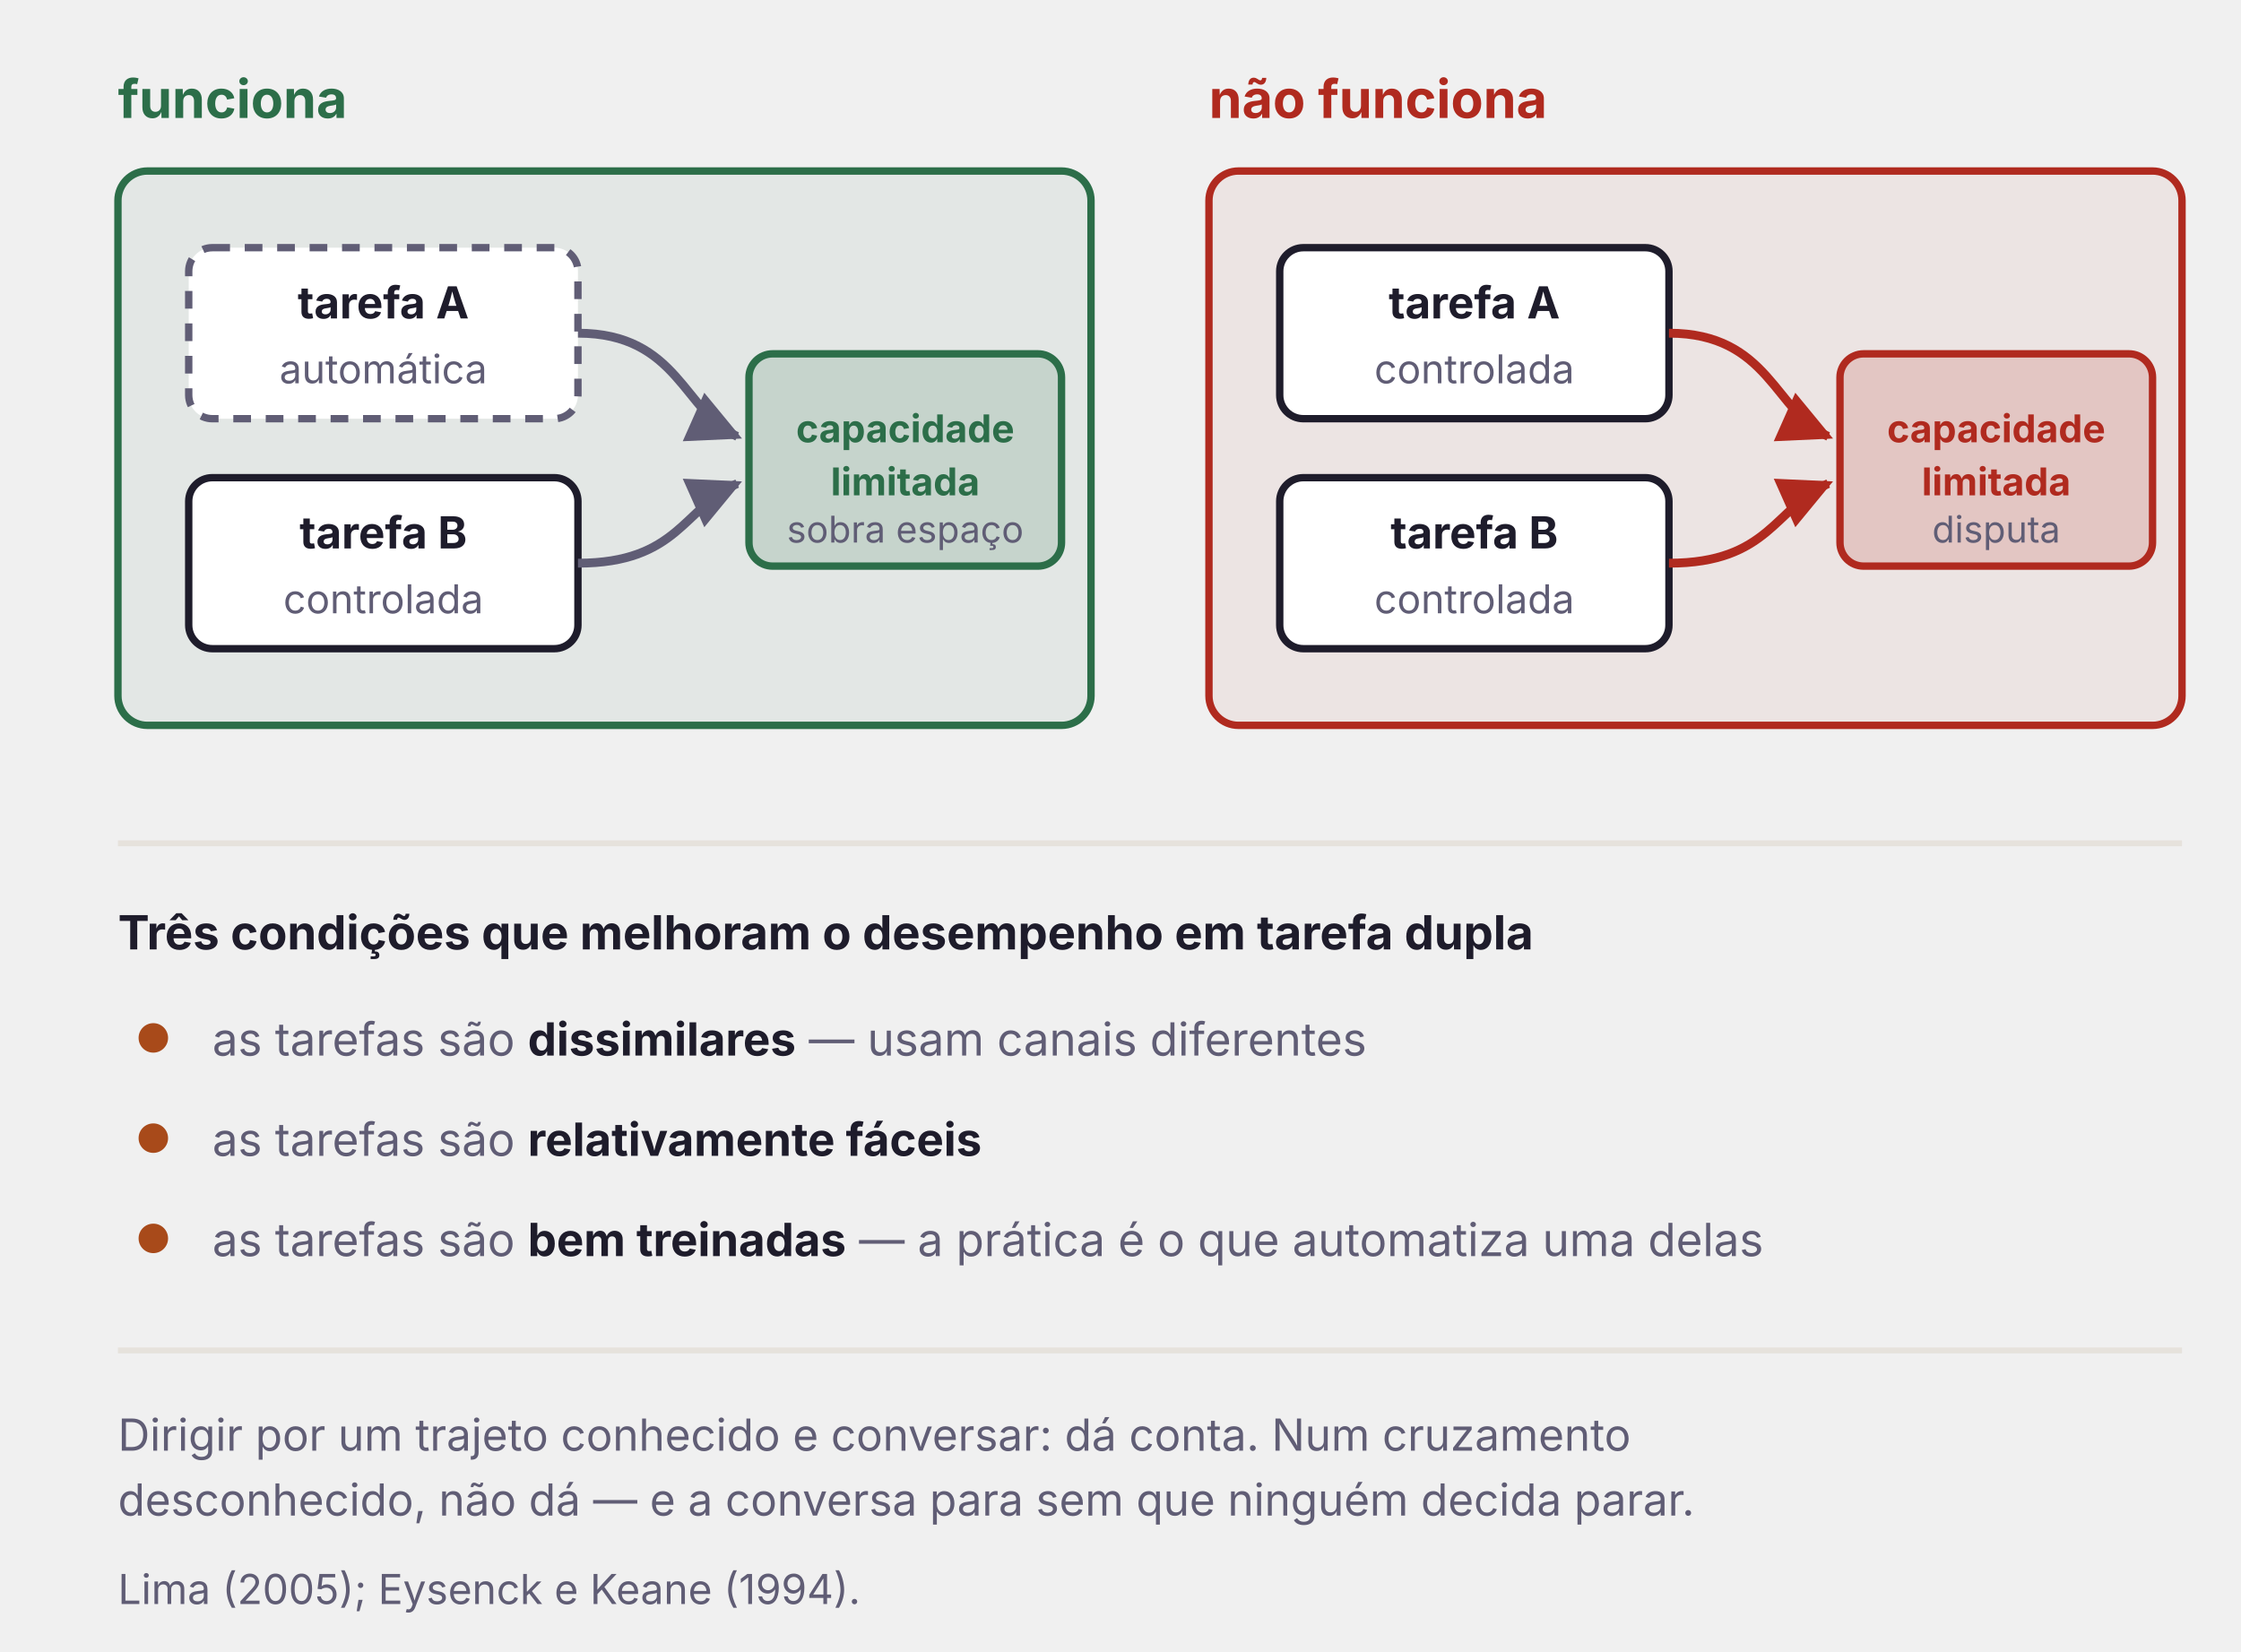
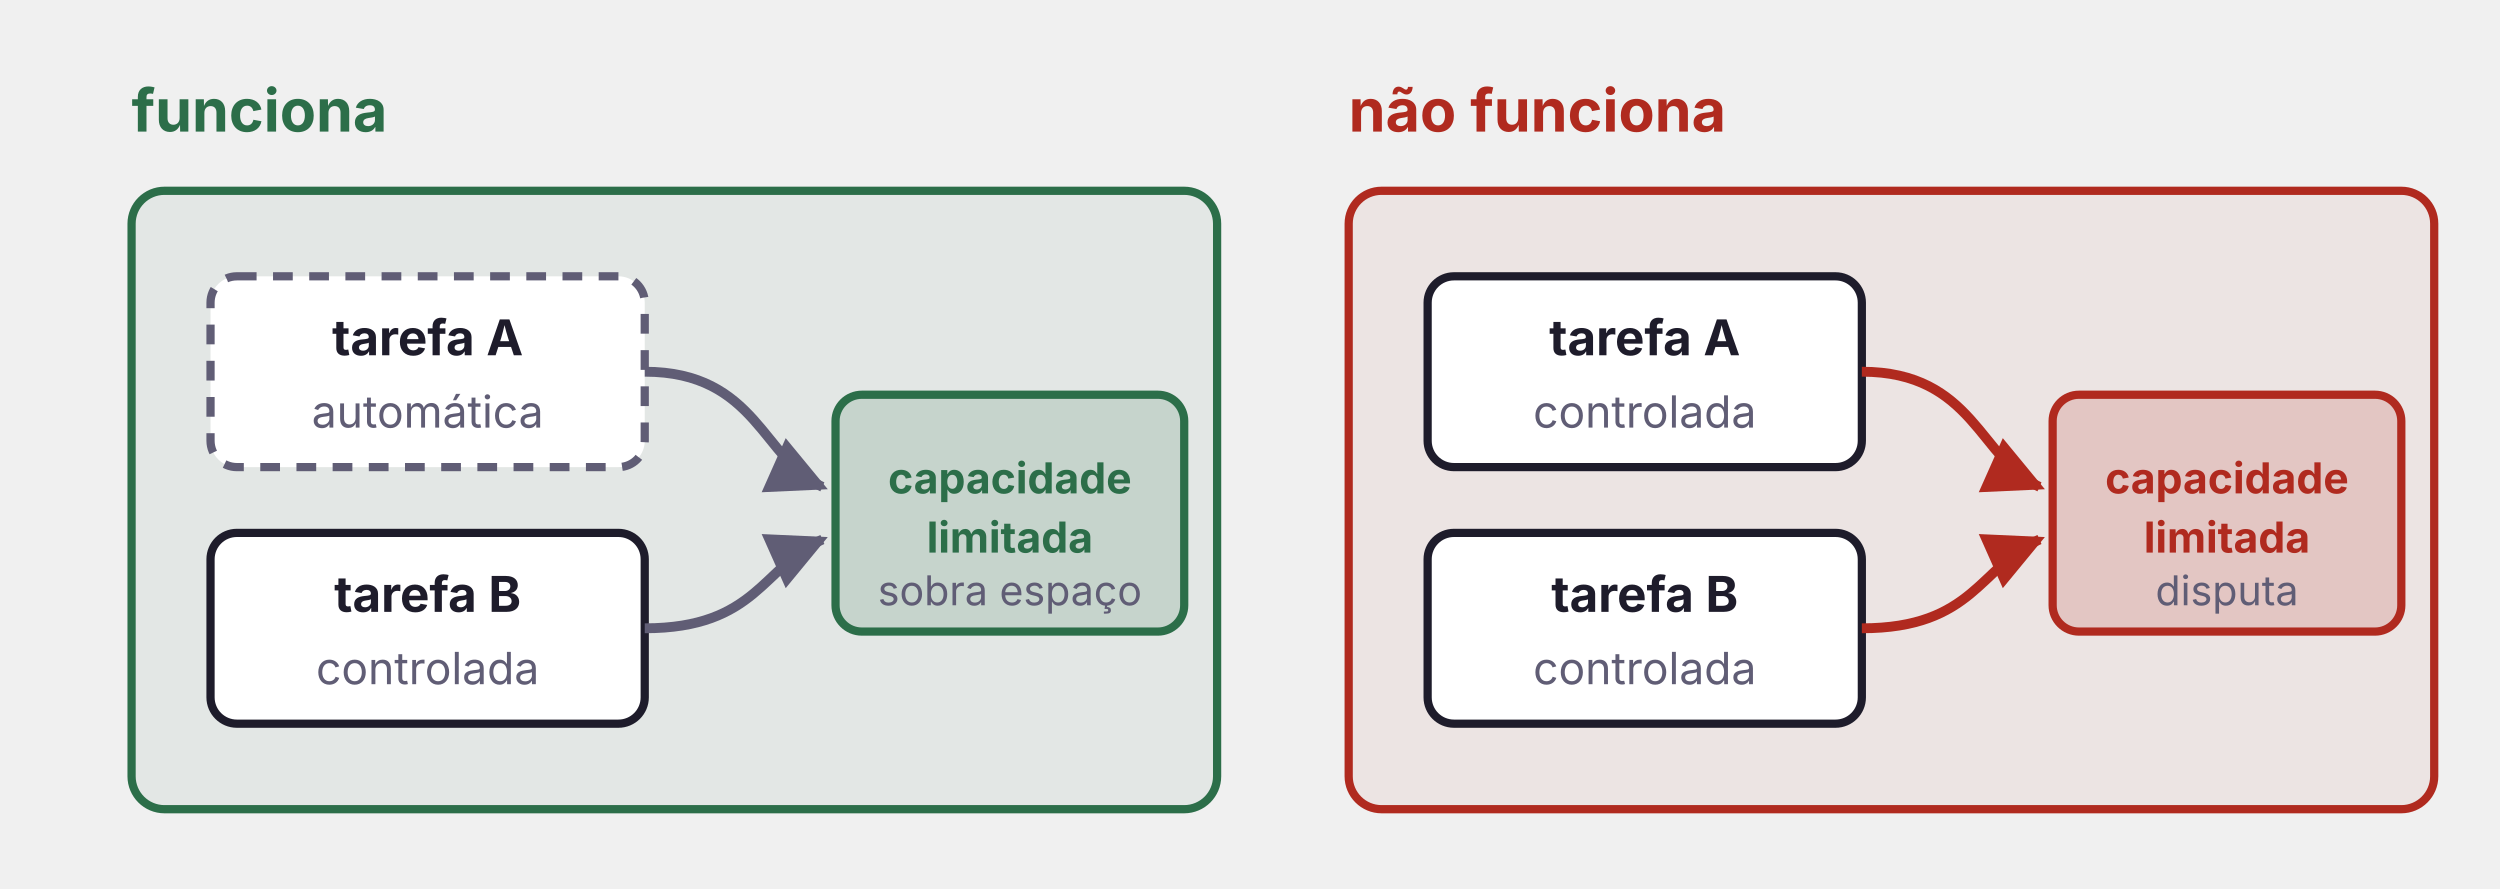
- <svg xmlns="http://www.w3.org/2000/svg" viewBox="0 0 760 560" role="img" aria-label="Esquema da condicao em que a atencao dividida funciona">
+ <svg xmlns="http://www.w3.org/2000/svg" viewBox="0 0 760 270" role="img" aria-label="Esquema da condicao em que a atencao dividida funciona">
  <g font-family="Inter, 'Segoe UI', system-ui, sans-serif" fill="#1e1c2b">
    <text x="40" y="40" font-size="18" font-weight="700" fill="#2c6e49">funciona</text>
    <rect x="40" y="58" width="330" height="188" rx="10" fill="#2c6e49" fill-opacity="0.07" stroke="#2c6e49" stroke-width="2.5" />
    <rect x="64" y="84" width="132" height="58" rx="8" fill="#ffffff" stroke="#605d75" stroke-width="2.5" stroke-dasharray="6 5" />
    <text x="130" y="108" font-size="15" font-weight="700" text-anchor="middle">tarefa A</text>
    <text x="130" y="130" font-size="13.5" text-anchor="middle" fill="#605d75">automática</text>
    <rect x="64" y="162" width="132" height="58" rx="8" fill="#ffffff" stroke="#1e1c2b" stroke-width="2.5" />
    <text x="130" y="186" font-size="15" font-weight="700" text-anchor="middle">tarefa B</text>
    <text x="130" y="208" font-size="13.5" text-anchor="middle" fill="#605d75">controlada</text>
    <g stroke="#605d75" stroke-width="3" fill="none" marker-end="url(#ok)">
      <path d="M196 113 C 230 113, 232 140, 250 148" />
      <path d="M196 191 C 230 191, 232 172, 250 164" />
    </g>
    <rect x="254" y="120" width="106" height="72" rx="8" fill="#2c6e49" fill-opacity="0.16" stroke="#2c6e49" stroke-width="2.5" />
    <text x="307" y="150" font-size="13" font-weight="700" text-anchor="middle" fill="#2c6e49">capacidade</text>
    <text x="307" y="168" font-size="13" font-weight="700" text-anchor="middle" fill="#2c6e49">limitada</text>
    <text x="307" y="184" font-size="12.5" text-anchor="middle" fill="#605d75">sobra espaço</text>
    <text x="410" y="40" font-size="18" font-weight="700" fill="#b02a1f">não funciona</text>
    <rect x="410" y="58" width="330" height="188" rx="10" fill="#b02a1f" fill-opacity="0.06" stroke="#b02a1f" stroke-width="2.5" />
    <rect x="434" y="84" width="132" height="58" rx="8" fill="#ffffff" stroke="#1e1c2b" stroke-width="2.5" />
    <text x="500" y="108" font-size="15" font-weight="700" text-anchor="middle">tarefa A</text>
    <text x="500" y="130" font-size="13.5" text-anchor="middle" fill="#605d75">controlada</text>
    <rect x="434" y="162" width="132" height="58" rx="8" fill="#ffffff" stroke="#1e1c2b" stroke-width="2.5" />
    <text x="500" y="186" font-size="15" font-weight="700" text-anchor="middle">tarefa B</text>
    <text x="500" y="208" font-size="13.5" text-anchor="middle" fill="#605d75">controlada</text>
    <g stroke="#b02a1f" stroke-width="3" fill="none" marker-end="url(#nok)">
      <path d="M566 113 C 600 113, 602 140, 620 148" />
      <path d="M566 191 C 600 191, 602 172, 620 164" />
    </g>
    <rect x="624" y="120" width="106" height="72" rx="8" fill="#b02a1f" fill-opacity="0.16" stroke="#b02a1f" stroke-width="2.5" />
    <text x="677" y="150" font-size="13" font-weight="700" text-anchor="middle" fill="#b02a1f">capacidade</text>
    <text x="677" y="168" font-size="13" font-weight="700" text-anchor="middle" fill="#b02a1f">limitada</text>
    <text x="677" y="184" font-size="12.5" text-anchor="middle" fill="#605d75">disputa</text>
    <defs>
      <marker id="ok" viewBox="0 0 10 10" refX="9" refY="5" markerWidth="6" markerHeight="6" orient="auto">
        <path d="M0 0 L10 5 L0 10 z" fill="#605d75" />
      </marker>
      <marker id="nok" viewBox="0 0 10 10" refX="9" refY="5" markerWidth="6" markerHeight="6" orient="auto">
        <path d="M0 0 L10 5 L0 10 z" fill="#b02a1f" />
      </marker>
    </defs>
-     <line x1="40" y1="286" x2="740" y2="286" stroke="#e6e2dc" stroke-width="2" />
-     <text x="40" y="322" font-size="16" font-weight="700">Três condições que melhoram o desempenho em tarefa dupla</text>
-     <g font-size="15.5" fill="#605d75">
-       <circle cx="52" cy="352" r="5" fill="#a84a1a" />
-       <text x="72" y="358">as tarefas são <tspan font-weight="700" fill="#1e1c2b">dissimilares</tspan> — usam canais diferentes</text>
-       <circle cx="52" cy="386" r="5" fill="#a84a1a" />
-       <text x="72" y="392">as tarefas são <tspan font-weight="700" fill="#1e1c2b">relativamente fáceis</tspan>
-       </text>
-       <circle cx="52" cy="420" r="5" fill="#a84a1a" />
-       <text x="72" y="426">as tarefas são <tspan font-weight="700" fill="#1e1c2b">bem treinadas</tspan> — a prática é o que automatiza uma delas</text>
-     </g>
-     <line x1="40" y1="458" x2="740" y2="458" stroke="#e6e2dc" stroke-width="2" />
-     <text x="40" y="492" font-size="15" fill="#605d75">Dirigir por um trajeto conhecido e conversar: dá conta. Num cruzamento</text>
-     <text x="40" y="514" font-size="15" fill="#605d75">desconhecido, não dá — e a conversa para sem que ninguém decida parar.</text>
-     <text x="40" y="544" font-size="14" fill="#605d75">Lima (2005); Eysenck e Keane (1994).</text>
  </g>
</svg>
